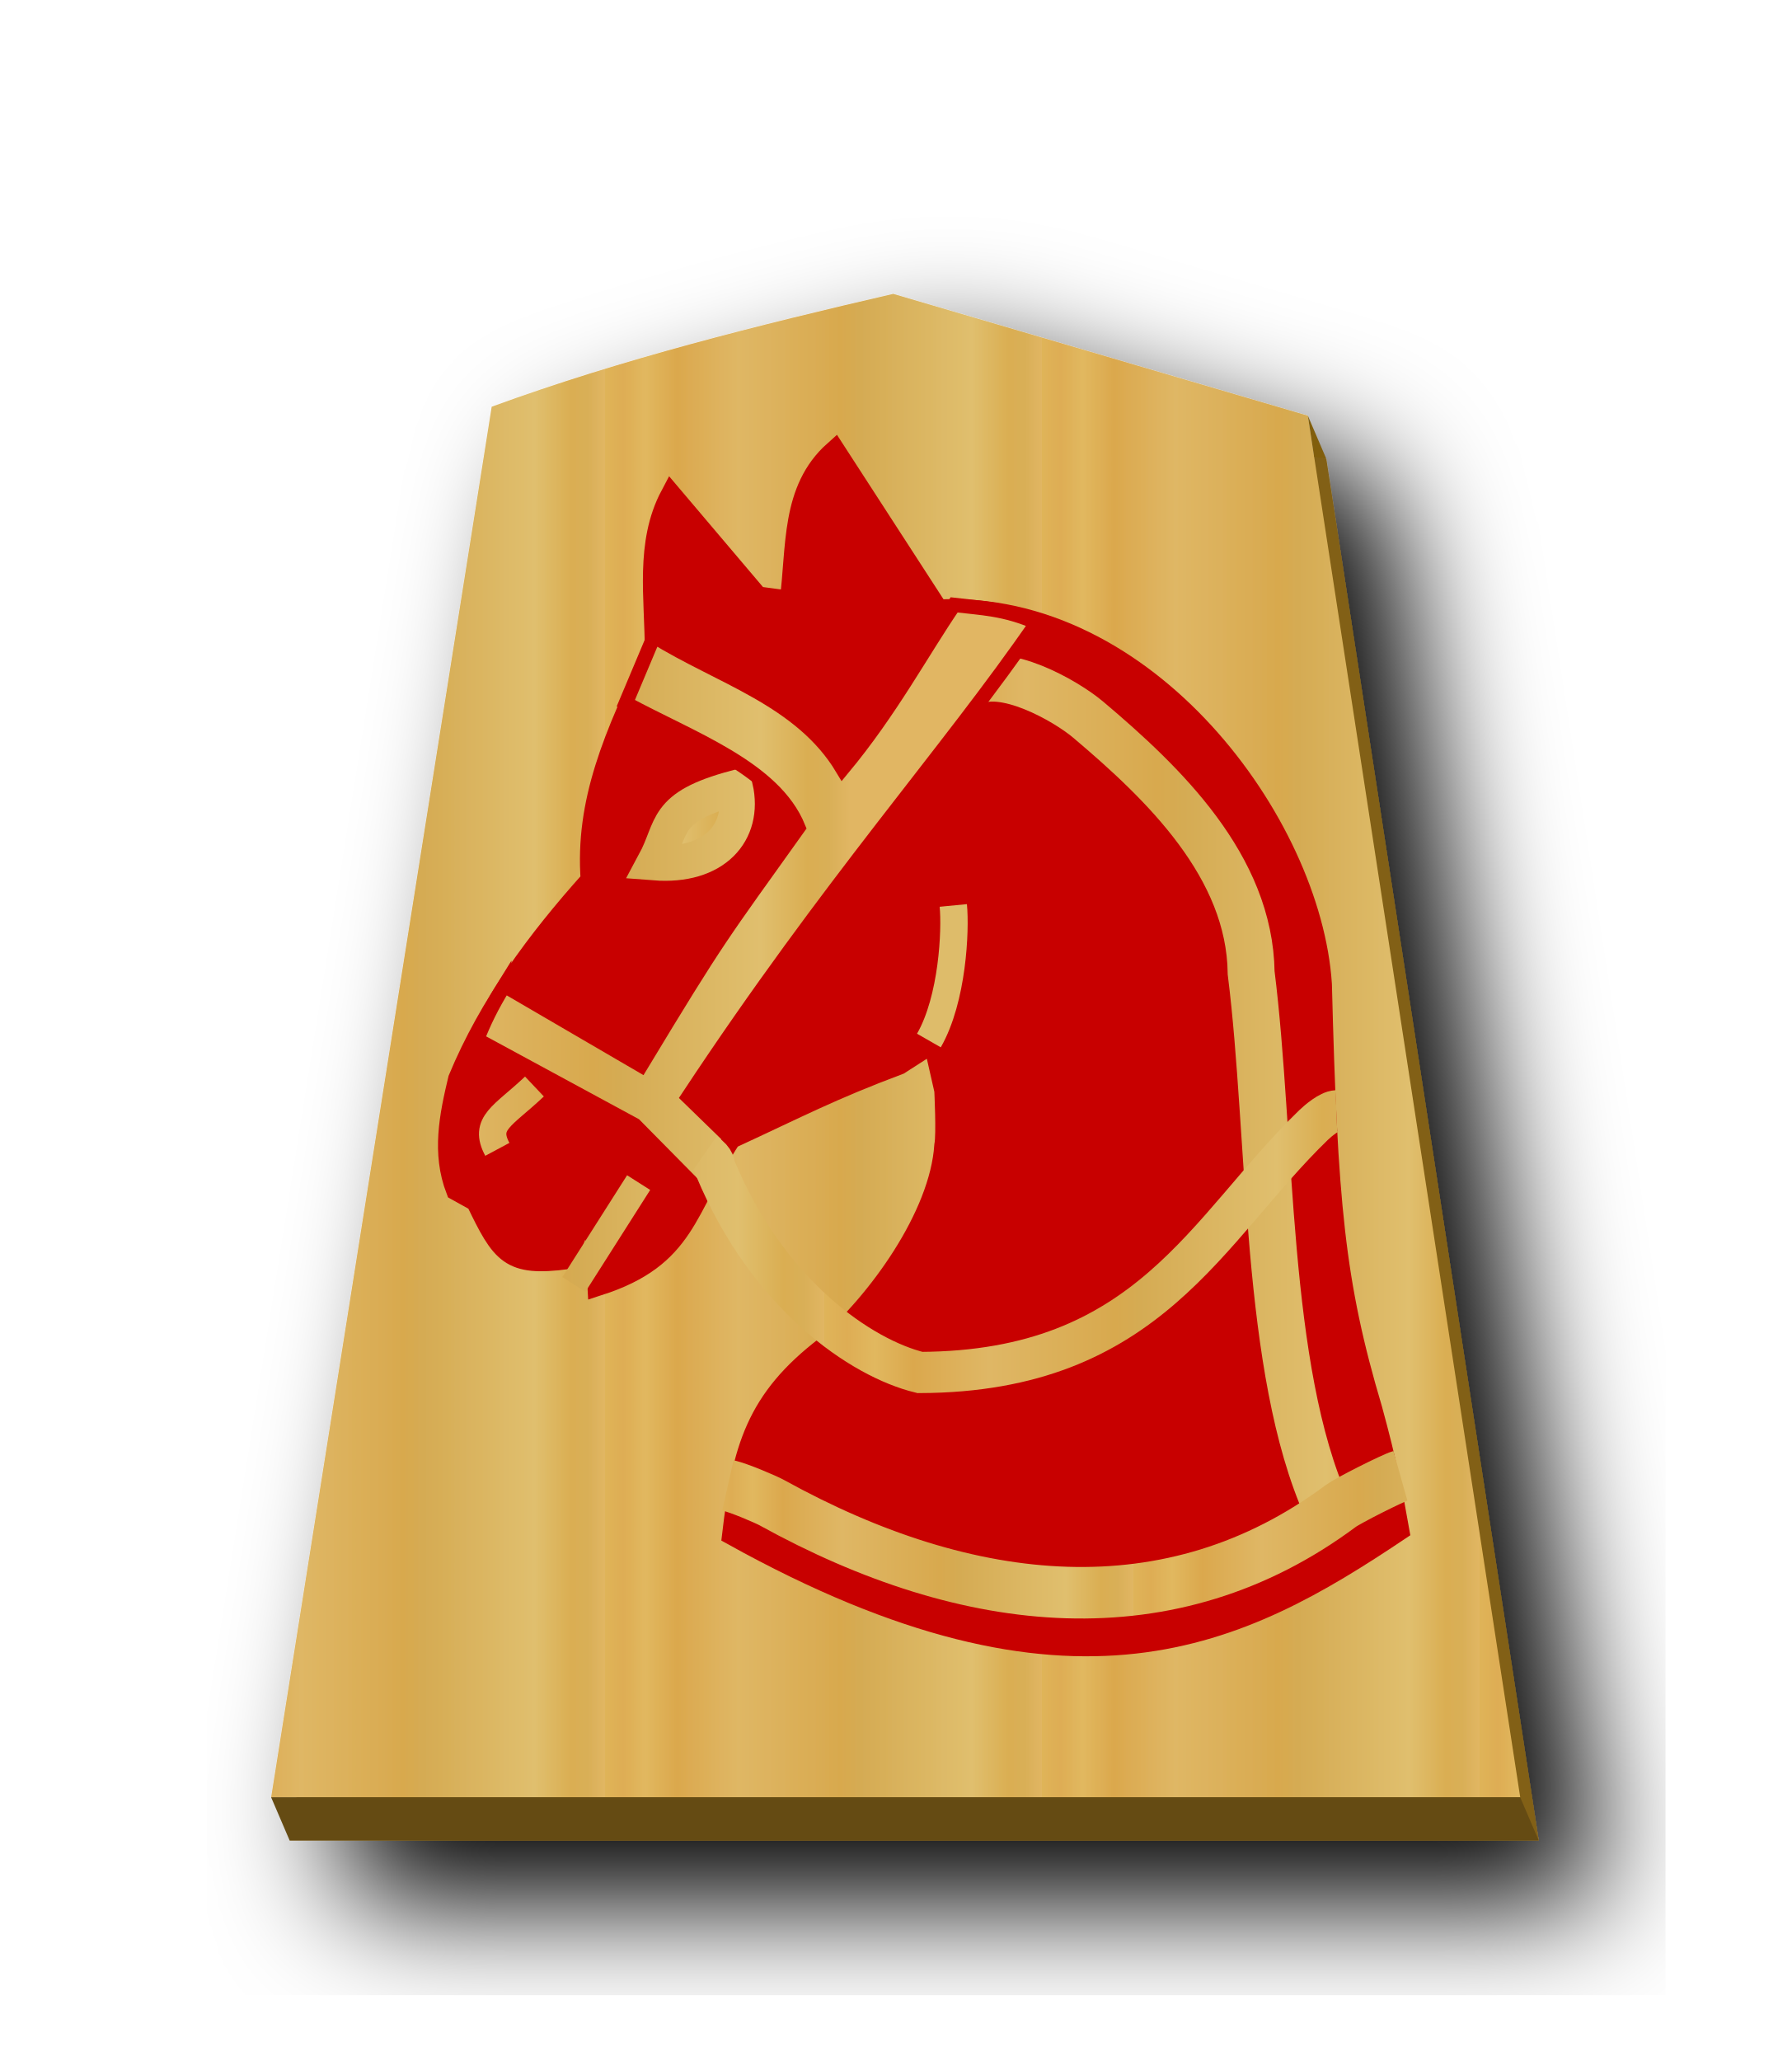
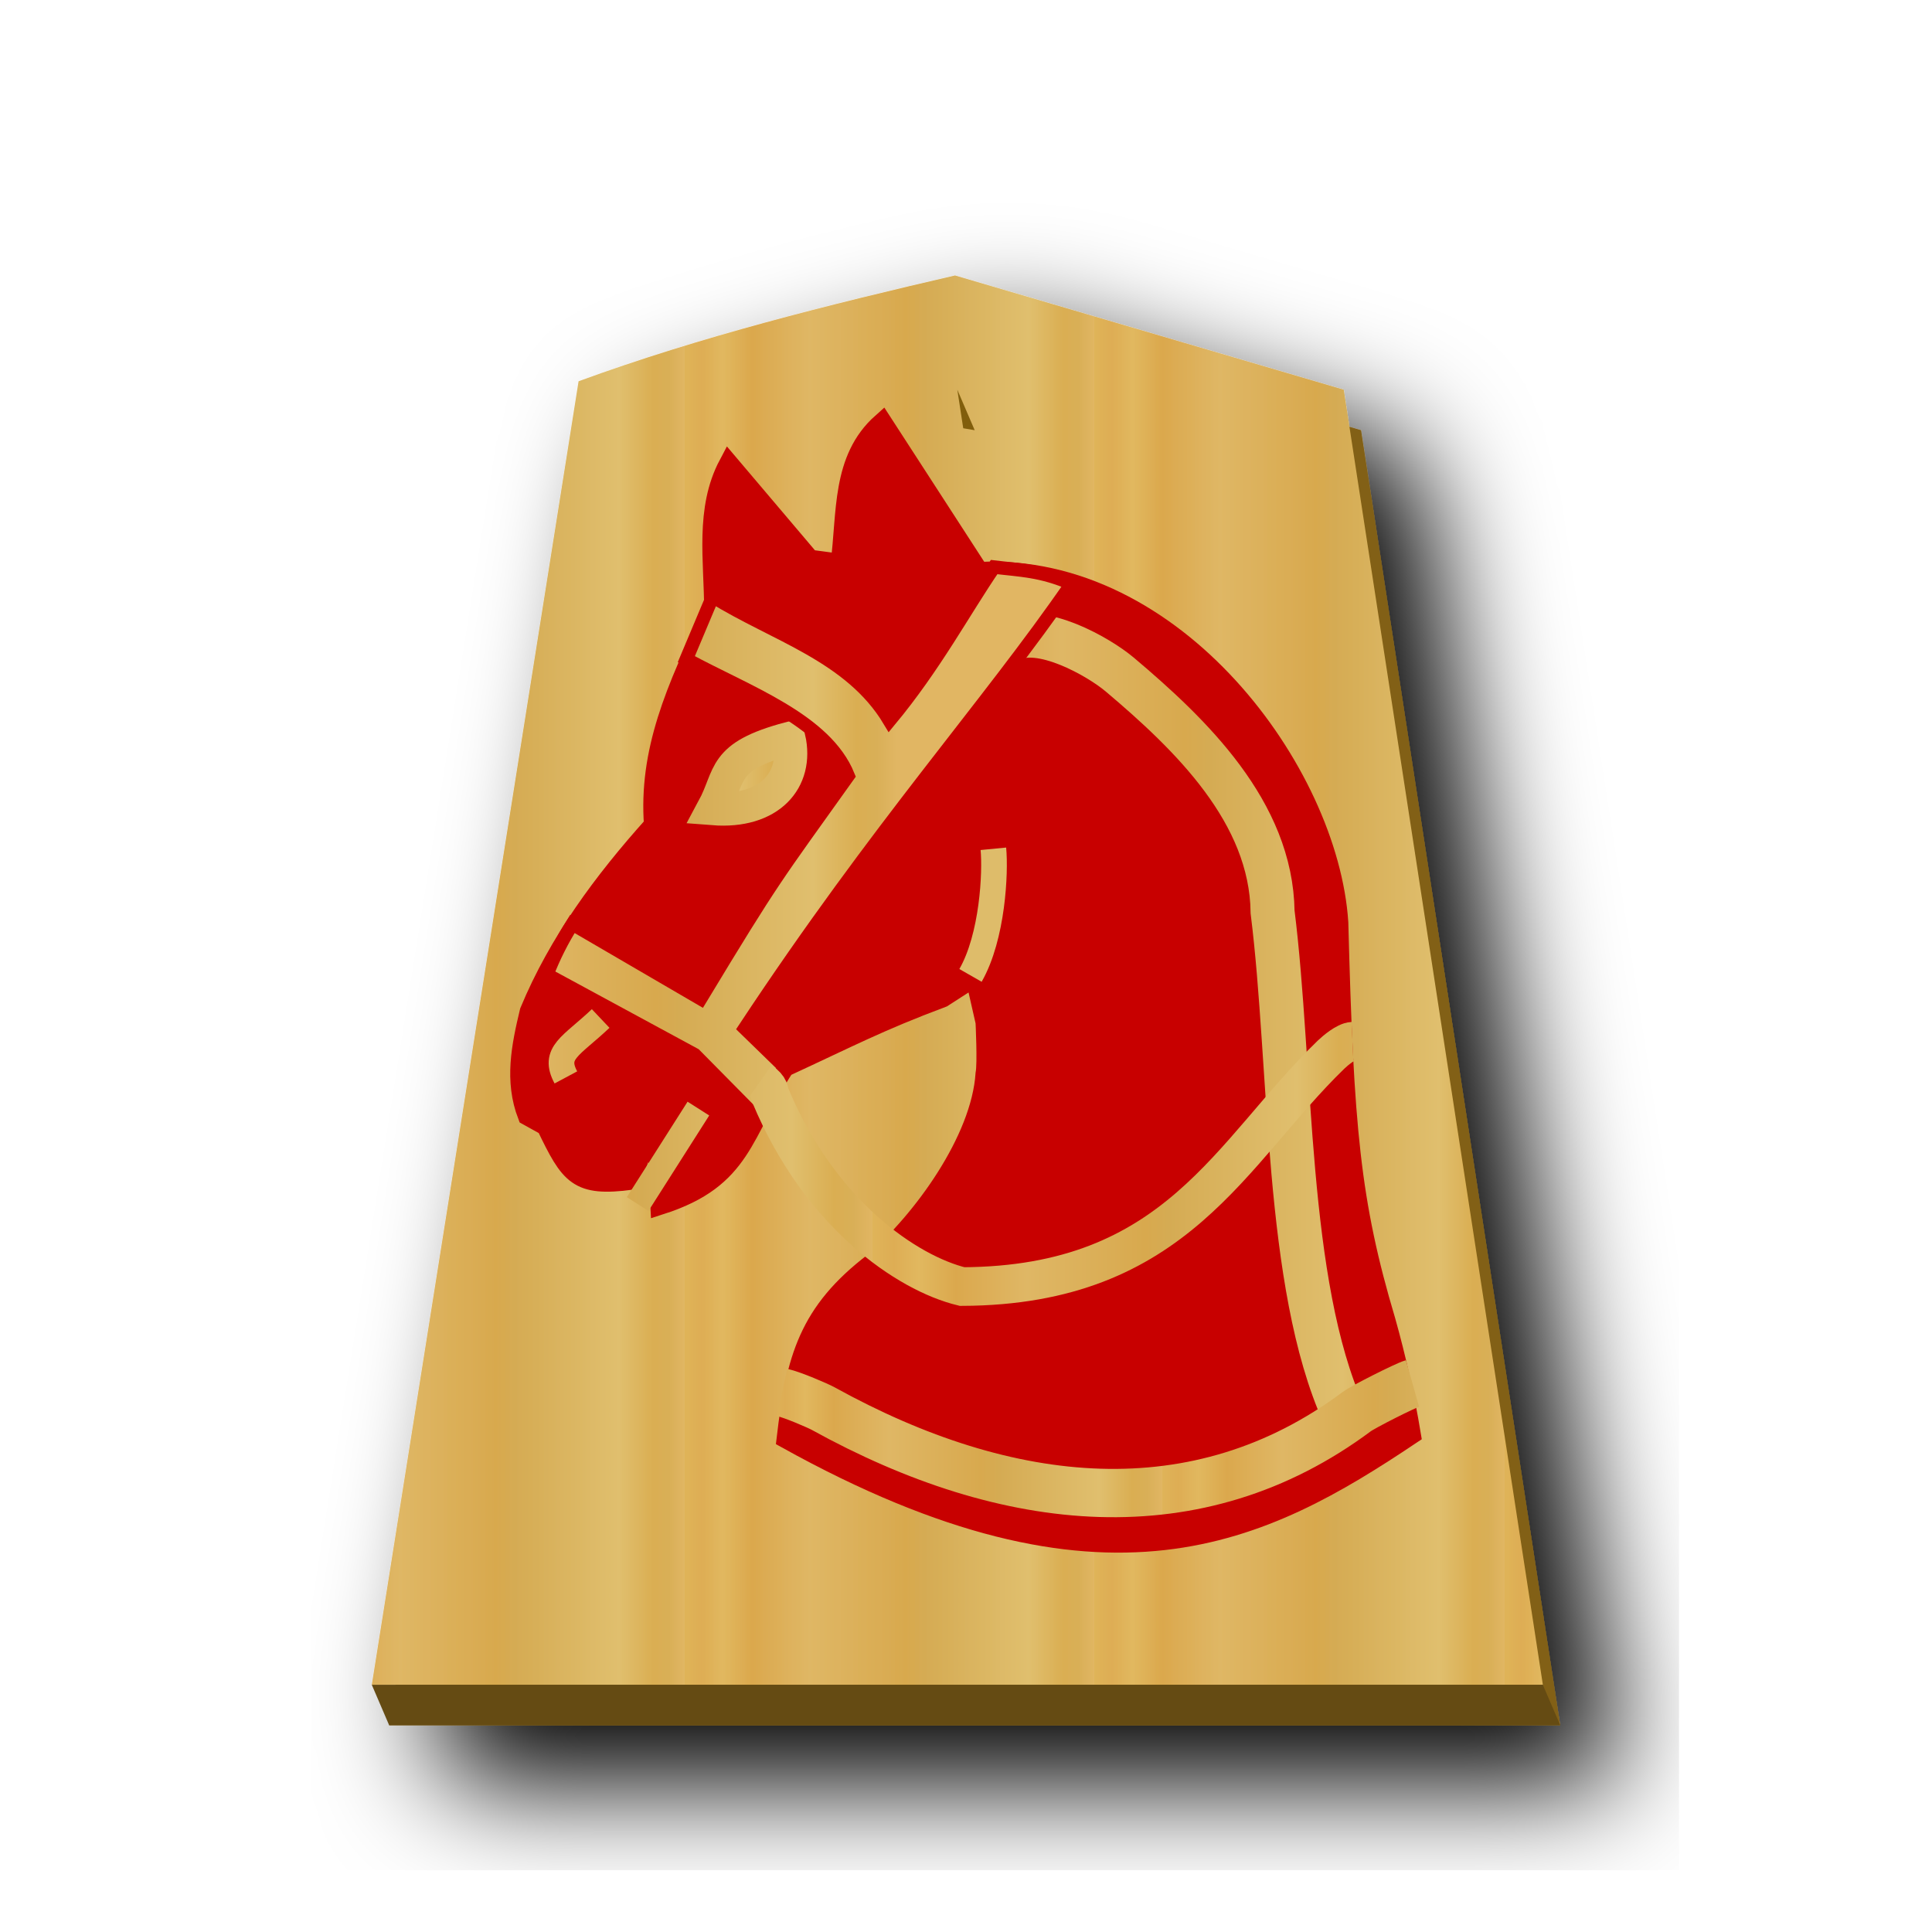
- <svg xmlns="http://www.w3.org/2000/svg" xmlns:xlink="http://www.w3.org/1999/xlink" width="52.157" height="60" version="1.1" id="svg1717">
-   <defs id="defs1721">
-     <filter style="color-interpolation-filters:sRGB" id="filter1552">
-       <feFlood flood-opacity="0.498" flood-color="rgb(0,0,0)" result="flood" id="feFlood1542" />
-       <feComposite in="flood" in2="SourceGraphic" operator="in" result="composite1" id="feComposite1544" />
-       <feGaussianBlur in="composite1" stdDeviation="2.5" result="blur" id="feGaussianBlur1546" />
-       <feOffset dx="4.57967e-15" dy="4.41314e-15" result="offset" id="feOffset1548" />
-       <feComposite in="SourceGraphic" in2="offset" operator="over" result="composite2" id="feComposite1550" />
+ <svg xmlns="http://www.w3.org/2000/svg" xmlns:xlink="http://www.w3.org/1999/xlink" viewBox="0 0 60 60">
+   <defs>
+     <linearGradient id="0NK_svg__a">
+       <stop offset="0" stop-color="#dfb459" />
+       <stop offset=".042" stop-color="#dead54" />
+       <stop offset=".093" stop-color="#e1b85f" />
+       <stop offset=".165" stop-color="#dba84d" />
+       <stop offset=".305" stop-color="#dfb765" />
+       <stop offset=".539" stop-color="#d8a94e" />
+       <stop offset=".586" stop-color="#d5ab53" />
+       <stop offset=".84" stop-color="#e0bf6e" />
+       <stop offset=".924" stop-color="#daae52" />
+       <stop offset=".962" stop-color="#d9af57" />
+       <stop offset="1" stop-color="#e1b663" />
+     </linearGradient>
+     <linearGradient xlink:href="#0NK_svg__a" id="0NK_svg__b" x1="287.356" x2="301.335" y1="53.513" y2="53.513" gradientUnits="userSpaceOnUse" spreadMethod="repeat" />
+     <linearGradient xlink:href="#0NK_svg__a" id="0NK_svg__f" x1="-135.705" x2="-100.814" y1="83.095" y2="83.095" gradientUnits="userSpaceOnUse" />
+     <linearGradient xlink:href="#0NK_svg__a" id="0NK_svg__e" x1="-135.705" x2="-106.858" y1="83.095" y2="83.095" gradientUnits="userSpaceOnUse" />
+     <linearGradient xlink:href="#0NK_svg__a" id="0NK_svg__i" x1="10.349" x2="22.561" y1="36.113" y2="36.113" gradientUnits="userSpaceOnUse" />
+     <linearGradient xlink:href="#0NK_svg__a" id="0NK_svg__h" x1="363.308" x2="381.337" y1="90.022" y2="90.022" gradientUnits="userSpaceOnUse" />
+     <linearGradient xlink:href="#0NK_svg__a" id="0NK_svg__g" x1="-136.085" x2="-100.553" y1="99.718" y2="99.718" gradientUnits="userSpaceOnUse" spreadMethod="repeat" />
+     <linearGradient xlink:href="#0NK_svg__a" id="0NK_svg__j" x1="8.508" x2="24.751" y1="26.218" y2="26.218" gradientUnits="userSpaceOnUse" />
+     <linearGradient xlink:href="#0NK_svg__a" id="0NK_svg__l" x1="8.317" x2="24.006" y1="36.147" y2="36.147" gradientUnits="userSpaceOnUse" spreadMethod="repeat" />
+     <linearGradient xlink:href="#0NK_svg__a" id="0NK_svg__k" x1="8.569" x2="20.782" y1="44.674" y2="44.674" gradientUnits="userSpaceOnUse" spreadMethod="repeat" />
+     <linearGradient xlink:href="#0NK_svg__a" id="0NK_svg__d" x1="287.356" x2="301.335" y1="53.513" y2="53.513" gradientUnits="userSpaceOnUse" spreadMethod="repeat" />
+     <filter id="0NK_svg__c">
+       <feGaussianBlur in="SourceAlpha" result="blur" stdDeviation="2" />
+       <feOffset dx="2" dy="2" result="offsetBlur" />
+       <feBlend in="SourceGraphic" in2="offsetBlur" />
    </filter>
-     <filter style="color-interpolation-filters:sRGB" id="filter1540">
-       <feFlood flood-opacity="0.498" flood-color="rgb(0,0,0)" result="flood" id="feFlood1530" />
-       <feComposite in="flood" in2="SourceGraphic" operator="in" result="composite1" id="feComposite1532" />
-       <feGaussianBlur in="composite1" stdDeviation="2.5" result="blur" id="feGaussianBlur1534" />
-       <feOffset dx="4.57967e-15" dy="4.41314e-15" result="offset" id="feOffset1536" />
-       <feComposite in="SourceGraphic" in2="offset" operator="over" result="composite2" id="feComposite1538" />
-     </filter>
-     <filter id="drop-shadow-9">
-       <feGaussianBlur in="SourceAlpha" result="blur" stdDeviation="2" id="feGaussianBlur5056" />
-       <feOffset result="offsetBlur" dx="2" dy="2" id="feOffset5058" />
-       <feBlend in="SourceGraphic" in2="offsetBlur" mode="normal" id="feBlend5060" />
-     </filter>
-     <filter id="drop-shadow-2">
-       <feGaussianBlur in="SourceAlpha" result="blur" stdDeviation="2" id="feGaussianBlur6807" />
-       <feOffset result="offsetBlur" dx="2" dy="2" id="feOffset6809" />
-       <feBlend in="SourceGraphic" in2="offsetBlur" mode="normal" id="feBlend6811" />
-     </filter>
-     <filter id="drop-shadow-2-8">
-       <feGaussianBlur in="SourceAlpha" result="blur" stdDeviation="2" id="feGaussianBlur6807-2" />
-       <feOffset result="offsetBlur" dx="2" dy="2" id="feOffset6809-8" />
-       <feBlend in="SourceGraphic" in2="offsetBlur" mode="normal" id="feBlend6811-0" />
-     </filter>
-     <filter id="drop-shadow-6">
-       <feGaussianBlur in="SourceAlpha" result="blur" stdDeviation="2" id="feGaussianBlur5056-9" />
-       <feOffset result="offsetBlur" dx="2" dy="2" id="feOffset5058-0" />
-       <feBlend in="SourceGraphic" in2="offsetBlur" mode="normal" id="feBlend5060-9" />
-     </filter>
-     <filter id="drop-shadow-27">
-       <feGaussianBlur in="SourceAlpha" result="blur" stdDeviation="2" id="feGaussianBlur5056-5" />
-       <feOffset result="offsetBlur" dx="2" dy="2" id="feOffset5058-6" />
-       <feBlend in="SourceGraphic" in2="offsetBlur" mode="normal" id="feBlend5060-96" />
-     </filter>
-     <filter id="drop-shadow-2-88">
-       <feGaussianBlur in="SourceAlpha" result="blur" stdDeviation="2" id="feGaussianBlur6807-1" />
-       <feOffset result="offsetBlur" dx="2" dy="2" id="feOffset6809-5" />
-       <feBlend in="SourceGraphic" in2="offsetBlur" mode="normal" id="feBlend6811-7" />
-     </filter>
-     <filter id="drop-shadow-2-6">
-       <feGaussianBlur in="SourceAlpha" result="blur" stdDeviation="2" id="feGaussianBlur6807-4" />
-       <feOffset result="offsetBlur" dx="2" dy="2" id="feOffset6809-6" />
-       <feBlend in="SourceGraphic" in2="offsetBlur" mode="normal" id="feBlend6811-8" />
-     </filter>
-     <filter id="drop-shadow-62">
-       <feGaussianBlur in="SourceAlpha" result="blur" stdDeviation="2" id="feGaussianBlur5056-7" />
-       <feOffset result="offsetBlur" dx="2" dy="2" id="feOffset5058-9" />
-       <feBlend in="SourceGraphic" in2="offsetBlur" mode="normal" id="feBlend5060-1" />
-     </filter>
-     <filter id="drop-shadow-1">
-       <feGaussianBlur in="SourceAlpha" result="blur" stdDeviation="2" id="feGaussianBlur5056-0" />
-       <feOffset result="offsetBlur" dx="2" dy="2" id="feOffset5058-7" />
-       <feBlend in="SourceGraphic" in2="offsetBlur" mode="normal" id="feBlend5060-4" />
-     </filter>
-     <filter id="drop-shadow-2-67">
-       <feGaussianBlur in="SourceAlpha" result="blur" stdDeviation="2" id="feGaussianBlur6807-7" />
-       <feOffset result="offsetBlur" dx="2" dy="2" id="feOffset6809-4" />
-       <feBlend in="SourceGraphic" in2="offsetBlur" mode="normal" id="feBlend6811-74" />
-     </filter>
-     <filter id="drop-shadow-2-86">
-       <feGaussianBlur in="SourceAlpha" result="blur" stdDeviation="2" id="feGaussianBlur6807-6" />
-       <feOffset result="offsetBlur" dx="2" dy="2" id="feOffset6809-9" />
-       <feBlend in="SourceGraphic" in2="offsetBlur" mode="normal" id="feBlend6811-1" />
-     </filter>
-     <filter id="drop-shadow-22">
-       <feGaussianBlur in="SourceAlpha" result="blur" stdDeviation="2" id="feGaussianBlur5056-0-5" />
-       <feOffset result="offsetBlur" dx="2" dy="2" id="feOffset5058-0-0" />
-       <feBlend in="SourceGraphic" in2="offsetBlur" mode="normal" id="feBlend5060-0" />
-     </filter>
-     <filter id="drop-shadow-2-8-6">
-       <feGaussianBlur in="SourceAlpha" result="blur" stdDeviation="2" id="feGaussianBlur6807-40" />
-       <feOffset result="offsetBlur" dx="2" dy="2" id="feOffset6809-4-3" />
-       <feBlend in="SourceGraphic" in2="offsetBlur" mode="normal" id="feBlend6811-3" />
-     </filter>
-     <filter id="drop-shadow-5">
-       <feGaussianBlur in="SourceAlpha" result="blur" stdDeviation="2" id="feGaussianBlur5056-6" />
-       <feOffset result="offsetBlur" dx="2" dy="2" id="feOffset5058-2" />
-       <feBlend in="SourceGraphic" in2="offsetBlur" mode="normal" id="feBlend5060-8" />
-     </filter>
-     <filter id="drop-shadow-5-9">
-       <feGaussianBlur in="SourceAlpha" result="blur" stdDeviation="2" id="feGaussianBlur5056-6-0" />
-       <feOffset result="offsetBlur" dx="2" dy="2" id="feOffset5058-2-0" />
-       <feBlend in="SourceGraphic" in2="offsetBlur" mode="normal" id="feBlend5060-8-3" />
-     </filter>
-     <filter id="drop-shadow-2-84">
-       <feGaussianBlur in="SourceAlpha" result="blur" stdDeviation="2" id="feGaussianBlur6807-9" />
-       <feOffset result="offsetBlur" dx="2" dy="2" id="feOffset6809-5-9" />
-       <feBlend in="SourceGraphic" in2="offsetBlur" mode="normal" id="feBlend6811-1-9" />
-     </filter>
-     <filter id="drop-shadow-2-84-4">
-       <feGaussianBlur in="SourceAlpha" result="blur" stdDeviation="2" id="feGaussianBlur6807-9-5" />
-       <feOffset result="offsetBlur" dx="2" dy="2" id="feOffset6809-5-7" />
-       <feBlend in="SourceGraphic" in2="offsetBlur" mode="normal" id="feBlend6811-1-1" />
-     </filter>
-     <filter id="drop-shadow-5-1">
-       <feGaussianBlur in="SourceAlpha" result="blur" stdDeviation="2" id="feGaussianBlur5056-6-9" />
-       <feOffset result="offsetBlur" dx="2" dy="2" id="feOffset5058-2-6" />
-       <feBlend in="SourceGraphic" in2="offsetBlur" mode="normal" id="feBlend5060-8-9" />
-     </filter>
-     <linearGradient id="linearGradient12530">
-       <stop style="stop-color:#dfb459;stop-opacity:1" offset="0" id="stop12526" />
-       <stop id="stop16843" offset="0.042" style="stop-color:#dead54;stop-opacity:1" />
-       <stop id="stop12556" offset="0.093" style="stop-color:#e1b85f;stop-opacity:1" />
-       <stop id="stop12532" offset="0.165" style="stop-color:#dba84d;stop-opacity:1" />
-       <stop style="stop-color:#dfb765;stop-opacity:1" offset="0.305" id="stop12564" />
-       <stop style="stop-color:#d8a94e;stop-opacity:1" offset="0.539" id="stop12558" />
-       <stop id="stop12562" offset="0.586" style="stop-color:#d5ab53;stop-opacity:1" />
-       <stop style="stop-color:#e0bf6e;stop-opacity:1" offset="0.84" id="stop12534" />
-       <stop id="stop16845" offset="0.924" style="stop-color:#daae52;stop-opacity:1" />
-       <stop id="stop12560" offset="0.962" style="stop-color:#d9af57;stop-opacity:1" />
-       <stop style="stop-color:#e1b663;stop-opacity:1" offset="1" id="stop12528" />
-     </linearGradient>
-     <filter id="drop-shadow-22-6">
-       <feGaussianBlur in="SourceAlpha" result="blur" stdDeviation="2" id="feGaussianBlur5056-0-5-2" />
-       <feOffset result="offsetBlur" dx="2" dy="2" id="feOffset5058-0-0-8" />
-       <feBlend in="SourceGraphic" in2="offsetBlur" mode="normal" id="feBlend5060-0-9" />
-     </filter>
-     <linearGradient xlink:href="#linearGradient12530" id="linearGradient65888" x1="287.356" y1="53.513" x2="301.335" y2="53.513" gradientUnits="userSpaceOnUse" spreadMethod="repeat" />
-     <filter id="drop-shadow-5-1-2">
-       <feGaussianBlur in="SourceAlpha" result="blur" stdDeviation="2" id="feGaussianBlur5056-6-9-6" />
-       <feOffset result="offsetBlur" dx="2" dy="2" id="feOffset5058-2-6-3" />
-       <feBlend in="SourceGraphic" in2="offsetBlur" mode="normal" id="feBlend5060-8-9-2" />
-     </filter>
-     <linearGradient xlink:href="#linearGradient12530" id="linearGradient66870" x1="-135.705" y1="83.095" x2="-100.814" y2="83.095" gradientUnits="userSpaceOnUse" />
-     <linearGradient xlink:href="#linearGradient12530" id="linearGradient66878" x1="-135.705" y1="83.095" x2="-106.858" y2="83.095" gradientUnits="userSpaceOnUse" />
-     <linearGradient xlink:href="#linearGradient12530" id="linearGradient66894" x1="10.349" y1="36.113" x2="22.561" y2="36.113" gradientUnits="userSpaceOnUse" />
-     <linearGradient xlink:href="#linearGradient12530" id="linearGradient66902" x1="363.308" y1="90.022" x2="381.337" y2="90.022" gradientUnits="userSpaceOnUse" />
-     <linearGradient xlink:href="#linearGradient12530" id="linearGradient66910" x1="-136.085" y1="99.718" x2="-100.553" y2="99.718" gradientUnits="userSpaceOnUse" spreadMethod="repeat" />
-     <linearGradient xlink:href="#linearGradient12530" id="linearGradient66926" x1="8.508" y1="26.218" x2="24.751" y2="26.218" gradientUnits="userSpaceOnUse" />
-     <linearGradient xlink:href="#linearGradient12530" id="linearGradient66942" x1="8.317" y1="36.147" x2="24.006" y2="36.147" gradientUnits="userSpaceOnUse" spreadMethod="repeat" />
-     <linearGradient xlink:href="#linearGradient12530" id="linearGradient66950" x1="8.569" y1="44.674" x2="20.782" y2="44.674" gradientUnits="userSpaceOnUse" spreadMethod="repeat" />
  </defs>
-   <filter id="drop-shadow">
-     <feGaussianBlur in="SourceAlpha" result="blur" stdDeviation="2" id="feGaussianBlur1692" />
-     <feOffset result="offsetBlur" dx="2" dy="2" id="feOffset1694" />
-     <feBlend in="SourceGraphic" in2="offsetBlur" mode="normal" id="feBlend1696" />
-   </filter>
-   <g transform="translate(-278.4241,-23.07481)" style="display:inline;fill-opacity:1;fill:url(#linearGradient65888)" id="g8374">
-     <g style="display:inline;filter:url(#drop-shadow-5-1);fill-opacity:1.0;fill:url(#linearGradient65888)" id="g5079-1-9" transform="matrix(0.9107117,0,0,0.9107117,314.413,25.94909)">
-       <path d="m -10.368,7.619 c -4.319,1 -8.69,2.088 -12.838,3.608 l -7.051,44.45 39.934,-1.84e-4 -6.79,-44.163 C -1.531,10.217 -5.951,8.914 -10.368,7.619 Z" id="path65890" style="fill:#826015;fill-opacity:1" />
-       <path style="fill:url(#linearGradient65888);fill-opacity:1;" id="path5063-7-5" d="m -10.96,6.237 c -4.319,1 -8.69,2.088 -12.838,3.608 l -7.051,44.45 39.934,-1.84e-4 -6.79,-44.163 C -2.123,8.835 -6.544,7.532 -10.96,6.237 Z" />
-     </g>
+   <g fill="url(#0NK_svg__b)" filter="url(#0NK_svg__c)" transform="translate(39.641 2.874)scale(.91071)">
+     <path fill="#826015" d="M-10.368 7.62c-4.319 1-8.69 2.087-12.838 3.607l-7.05 44.45H9.676l-6.79-44.163c-4.418-1.297-8.838-2.6-13.255-3.895z" />
+     <path fill="url(#0NK_svg__d)" d="M-10.96 6.237c-4.319 1-8.69 2.088-12.838 3.608l-7.051 44.45H9.085l-6.79-44.162c-4.418-1.298-8.839-2.6-13.255-3.896" />
  </g>
-   <path style="fill:#815e0c;stroke:none;stroke-width:1px;stroke-linecap:butt;stroke-linejoin:miter;stroke-opacity:1;fill-opacity:1" d="m 38.079,12.102 0.539,1.258 -0.356,-0.061 z" id="path65916" />
-   <path style="fill:#654b13;stroke:none;stroke-width:1px;stroke-linecap:butt;stroke-linejoin:miter;stroke-opacity:1;fill-opacity:1" d="m 7.894,52.322 0.539,1.258 36.368,-1.67e-4 -0.539,-1.258 z" id="path65918" />
-   <g id="g45515">
-     <g transform="matrix(1.138358,0,0,1.138358,-2.681382,-8.614948)" id="g12482">
-       <g style="display:inline" id="g8333" transform="matrix(0.7005504,0,0,0.7005504,-244.8044,-23.95103)">
-         <g style="stroke-width:1.386;stroke-miterlimit:4;stroke-dasharray:none" transform="matrix(0.5770575,0,0,0.5770575,442.0274,27.09883)" id="g8329">
-           <path style="fill:#c80000;stroke:#c80000;stroke-width:1.386;stroke-linecap:butt;stroke-linejoin:miter;stroke-miterlimit:4;stroke-dasharray:none;stroke-opacity:1;fill-opacity:1" d="m -112.144,62.364 c -1.6,3.019 -0.979,6.472 -0.979,9.788 -2.637,5.433 -4.421,9.611 -4.055,14.542 -3.426,3.817 -6.439,7.882 -8.39,12.585 -0.556,2.331 -1.037,4.661 -0.14,6.992 l 1.258,0.699 c 1.623,3.364 2.101,4.109 5.733,3.636 2.001,-6.201 1.731,-2.138 1.958,1.678 5.562,-1.791 5.436,-4.784 8.354,-9.286 4.416,-2.04 6.332,-3.073 10.663,-4.697 l 1.958,-1.258 2.936,-4.894 -2.657,4.754 0.699,3.076 c 0,0 0.14,2.797 0,3.496 -0.295,4.507 -4.288,9.949 -7.519,12.729 -4.418,3.365 -5.27,6.49 -5.905,11.881 21.57,11.971 32.153,6.364 42.089,-0.28 -0.435,-2.472 -0.771,-4.234 -1.702,-7.638 -2.388,-8.008 -2.832,-13.068 -3.192,-26.9 -0.667,-10.141 -11.049,-24.316 -24.248,-23.643 l -6.515,-10.056 c -2.743,2.442 -2.342,6.067 -2.797,9.508 l -2.097,-0.28 z" id="path8321" />
-           <path style="fill:none;stroke:#debc6a;stroke-width:1.732;stroke-linecap:butt;stroke-linejoin:miter;stroke-miterlimit:4;stroke-dasharray:none;stroke-opacity:1" d="m -95.839,96.831 c 1.504,-2.624 1.695,-6.973 1.543,-8.544" id="path8323" />
-           <path style="fill:url(#linearGradient66878);stroke:url(#linearGradient66870);stroke-width:2.236;stroke-linecap:butt;stroke-linejoin:miter;stroke-miterlimit:4;stroke-dasharray:none;stroke-opacity:1;fill-opacity:1" d="m -108.086,80.845 c -4.597,1.233 -3.885,2.46 -5.113,4.739 3.794,0.296 5.742,-1.934 5.113,-4.739 z" id="path8325" />
-           <path style="fill:none;stroke:url(#linearGradient66910);stroke-width:2.968;stroke-linecap:butt;stroke-linejoin:miter;stroke-miterlimit:4;stroke-dasharray:none;stroke-opacity:1" d="m -93.159,74.22 c 1.994,-1.137 5.955,1.095 7.399,2.315 4.785,4.041 10.223,9.278 10.309,16.017 1.316,10.47 0.825,25.073 4.797,33.888" id="path8327" />
-         </g>
-         <path id="path8331" d="m 373.761,91.88 2.364,-3.717" style="fill:none;stroke:url(#linearGradient66902);stroke-width:0.999;stroke-linecap:butt;stroke-linejoin:miter;stroke-miterlimit:4;stroke-dasharray:none;stroke-opacity:1" />
-       </g>
-       <path id="path8331-6" d="m 15.076,36.961 c -0.362,-0.676 0.138,-0.84 0.949,-1.607" style="display:inline;fill:none;stroke:url(#linearGradient66894);stroke-width:0.7;stroke-linecap:butt;stroke-linejoin:miter;stroke-miterlimit:4;stroke-dasharray:none;stroke-opacity:1;fill-opacity:1" />
-     </g>
-     <path style="display:inline;fill:url(#linearGradient66926);fill-opacity:1;stroke:#c80000;stroke-width:0.417;stroke-linecap:butt;stroke-linejoin:miter;stroke-miterlimit:4;stroke-dasharray:none;stroke-opacity:1" d="m 14.683,28.695 3.981,2.321 c 2.292,-3.793 2.303,-3.728 4.583,-6.924 C 22.543,22.349 20.115,21.501 18.221,20.472 l 0.82,-1.948 c 1.904,1.19 4.275,1.825 5.49,3.857 1.411,-1.697 2.315,-3.407 3.249,-4.771 0.808,0.098 1.456,0.103 2.409,0.517 -2.615,3.801 -5.993,7.511 -10.153,13.808 l 1.228,1.194 -0.86,1.572 -1.925,-1.949 -4.587,-2.486 c 0.187,-0.486 0.435,-1.001 0.791,-1.572 z" id="path8339" />
-     <path id="path17735" d="m 21.193,43.242 c 0.333,0.075 1.114,0.413 1.273,0.5 5.753,3.181 11.644,3.772 16.573,0.099 0.21,-0.156 1.518,-0.815 1.735,-0.876" style="fill:none;stroke:url(#linearGradient66950);stroke-width:1.5;stroke-linecap:butt;stroke-linejoin:miter;stroke-miterlimit:4;stroke-dasharray:none;stroke-opacity:1" />
-     <path id="path17737" d="m 20.526,33.571 c 0.311,0.217 0.257,0.337 0.3,0.44 1.541,3.702 4.262,5.531 5.96,5.945 6.677,-0.028 8.327,-4.171 11.46,-7.204 0.129,-0.125 0.463,-0.406 0.664,-0.414" style="fill:none;stroke:url(#linearGradient66942);stroke-width:1.2;stroke-linecap:butt;stroke-linejoin:miter;stroke-miterlimit:4;stroke-dasharray:none;stroke-opacity:1;fill-opacity:1" />
+   <path fill="#815e0c" d="m29.73 12.102.54 1.258-.356-.06z" />
+   <path fill="#654b13" d="m11.546 52.322.54 1.258h36.368l-.54-1.258z" />
+   <g stroke-width="1.386">
+     <path fill="#c80000" stroke="#c80000" stroke-width=".638" d="M22.636 14.43c-.737 1.39-.45 2.979-.45 4.505-1.214 2.5-2.035 4.423-1.867 6.692-1.577 1.757-2.963 3.627-3.86 5.791-.257 1.073-.478 2.145-.065 3.218l.58.322c.746 1.548.966 1.89 2.637 1.673.921-2.854.797-.984.901.772 2.56-.825 2.502-2.202 3.845-4.274 2.032-.938 2.914-1.414 4.907-2.161l.9-.58 1.352-2.251-1.223 2.188.322 1.415s.064 1.287 0 1.609c-.136 2.074-1.973 4.578-3.46 5.858-2.033 1.548-2.425 2.987-2.717 5.467 9.926 5.51 14.796 2.929 19.368-.128a33 33 0 0 0-.783-3.515c-1.099-3.686-1.303-6.014-1.469-12.38-.306-4.666-5.084-11.19-11.158-10.88l-2.998-4.628c-1.263 1.124-1.078 2.793-1.287 4.376l-.966-.129z" />
+     <path fill="none" stroke="#debc6a" stroke-width=".797" d="M30.14 30.292c.691-1.208.78-3.209.71-3.932" />
+     <path fill="url(#0NK_svg__e)" stroke="url(#0NK_svg__f)" stroke-width="2.236" d="M-108.086 80.845c-4.597 1.232-3.885 2.46-5.113 4.738 3.794.296 5.742-1.934 5.113-4.738z" transform="translate(74.243 -14.27)scale(.46019)" />
+     <path fill="none" stroke="url(#0NK_svg__g)" stroke-width="2.968" d="M-93.16 74.22c1.994-1.137 5.955 1.095 7.4 2.315 4.784 4.04 10.222 9.277 10.309 16.017 1.315 10.47.825 25.073 4.796 33.889" transform="translate(74.243 -14.27)scale(.46019)" />
  </g>
+   <path fill="none" stroke="url(#0NK_svg__h)" stroke-width=".999" d="m373.76 91.88 2.365-3.717" transform="translate(-278.263 -35.88)scale(.79748)" />
+   <path fill="none" stroke="url(#0NK_svg__i)" stroke-width=".7" d="M15.076 36.961c-.362-.676.138-.84.949-1.607" transform="translate(.412 -8.615)scale(1.13836)" />
+   <path fill="url(#0NK_svg__j)" stroke="#c80000" stroke-width=".417" d="m14.683 28.695 3.982 2.321c2.292-3.793 2.303-3.728 4.583-6.924-.705-1.743-3.133-2.591-5.027-3.62l.82-1.948c1.904 1.19 4.274 1.825 5.49 3.857 1.41-1.697 2.315-3.407 3.249-4.77.807.098 1.455.102 2.409.516-2.615 3.8-5.993 7.51-10.153 13.808l1.228 1.194-.86 1.573-1.925-1.949-4.587-2.486a9 9 0 0 1 .791-1.572z" transform="translate(3.093)" />
+   <path fill="none" stroke="url(#0NK_svg__k)" stroke-width="1.5" d="M21.193 43.242c.333.075 1.114.413 1.273.5 5.752 3.181 11.644 3.772 16.572.1.21-.157 1.519-.816 1.735-.877" transform="translate(3.093)" />
+   <path fill="none" stroke="url(#0NK_svg__l)" stroke-width="1.2" d="M20.526 33.57c.31.217.257.338.3.44 1.541 3.703 4.262 5.532 5.96 5.945 6.678-.027 8.327-4.17 11.46-7.204.13-.125.463-.405.664-.414" transform="translate(3.093)" />
</svg>
